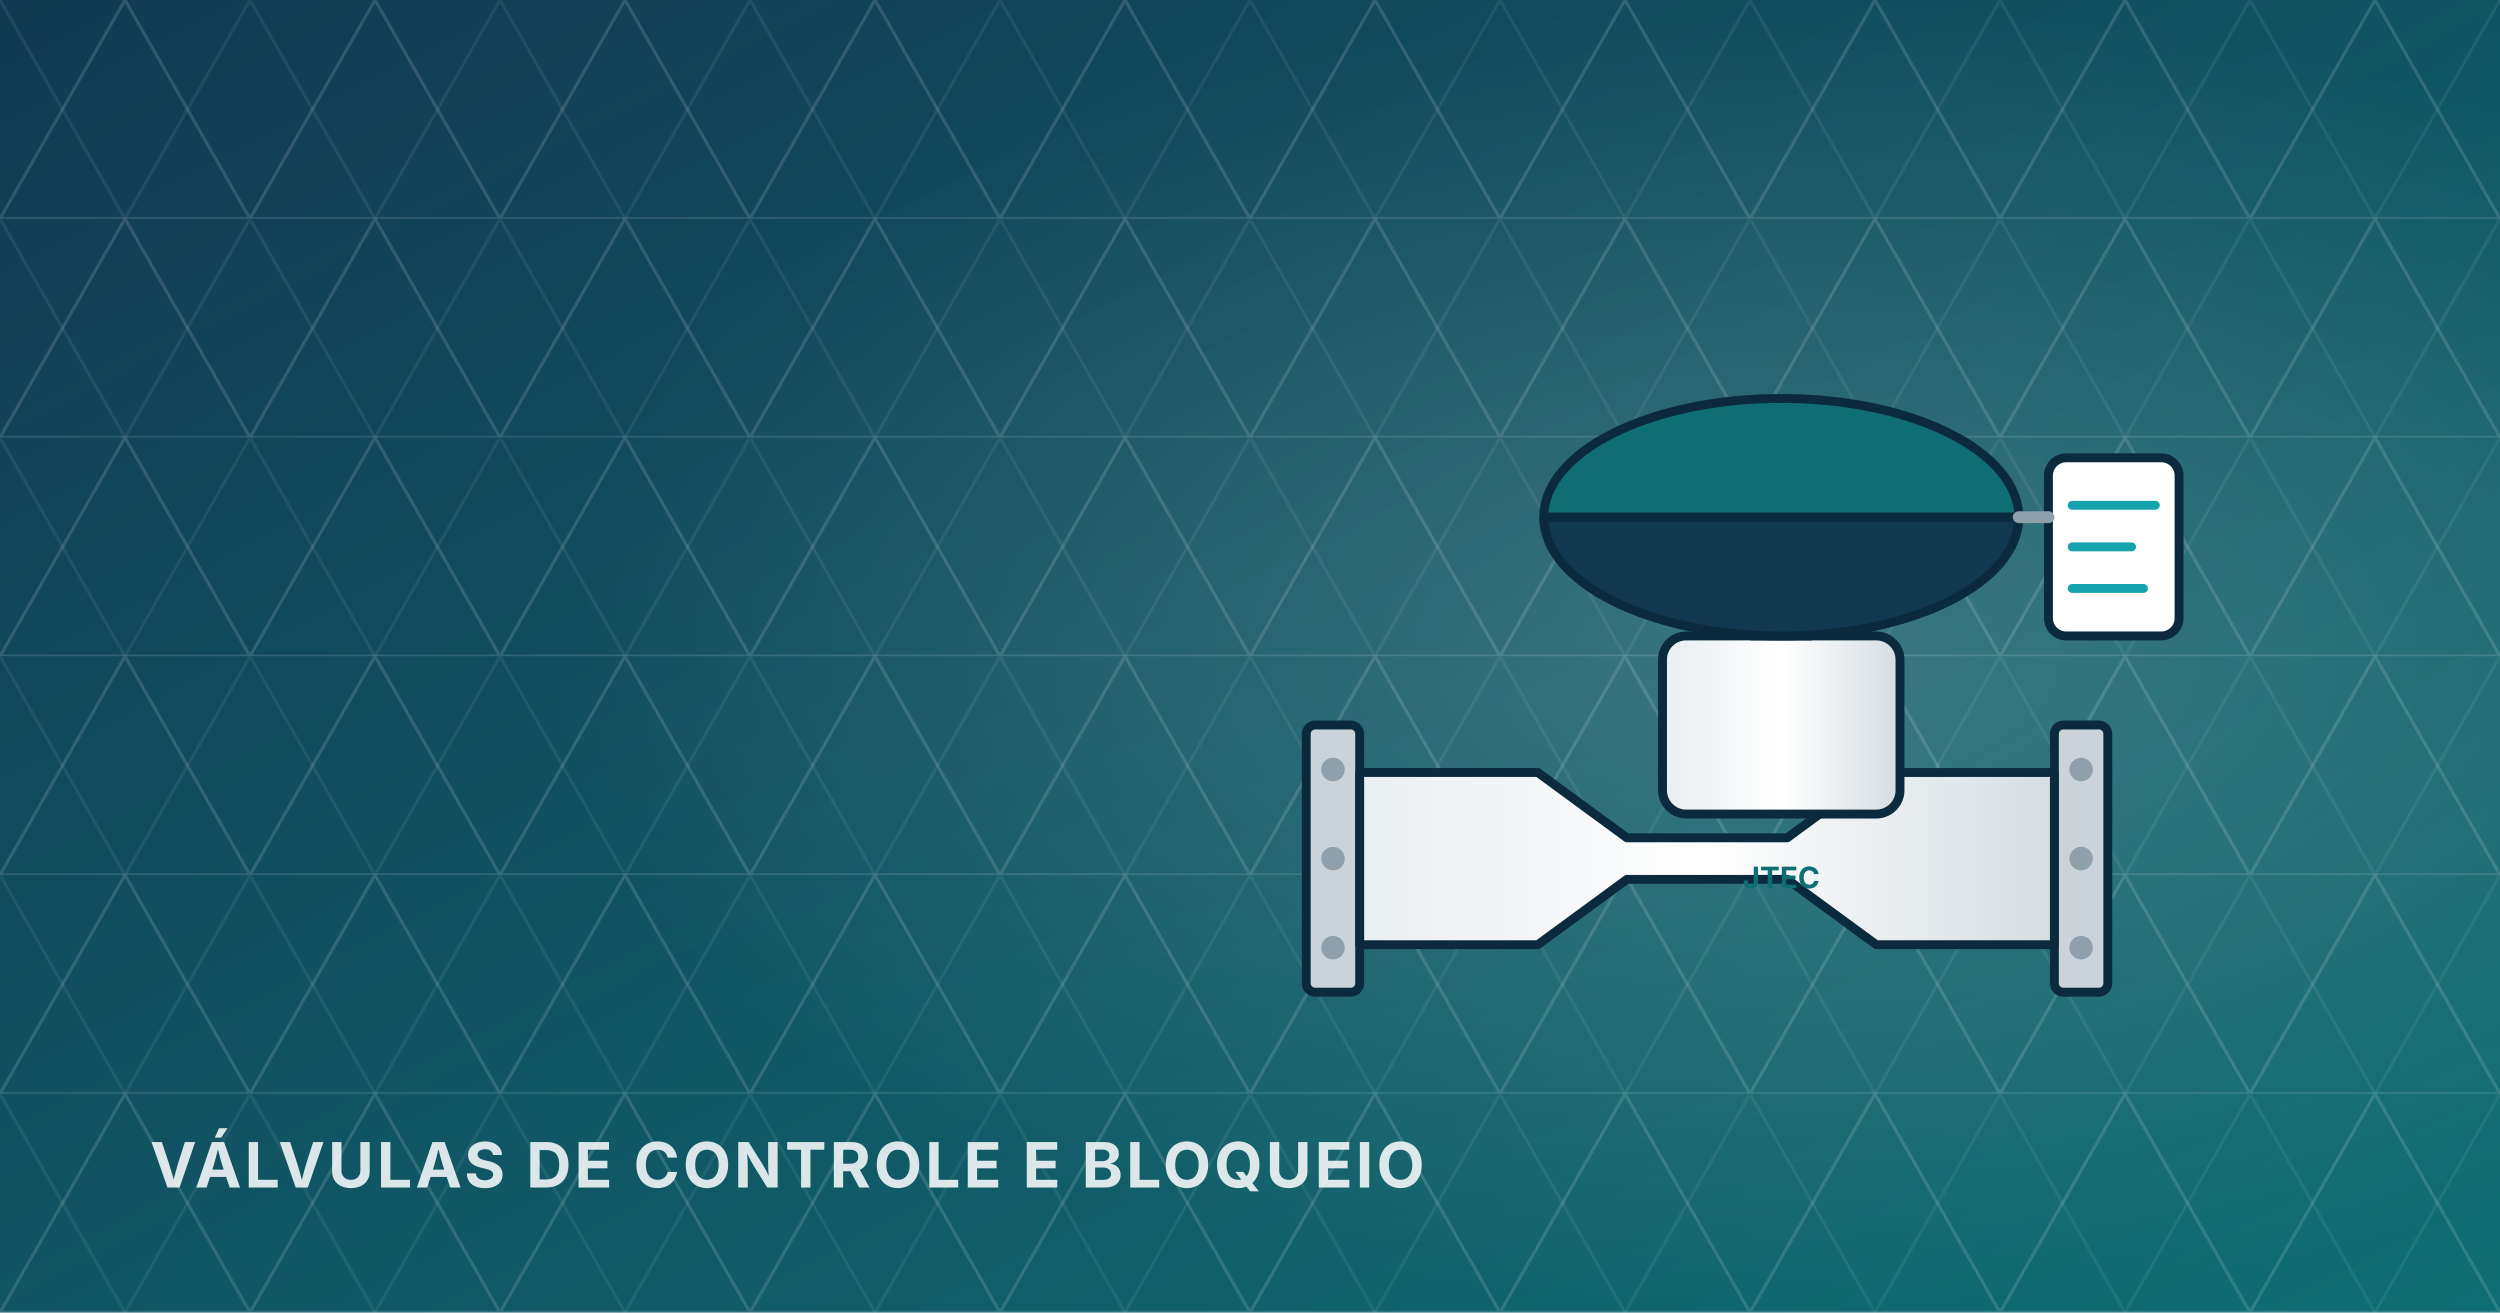
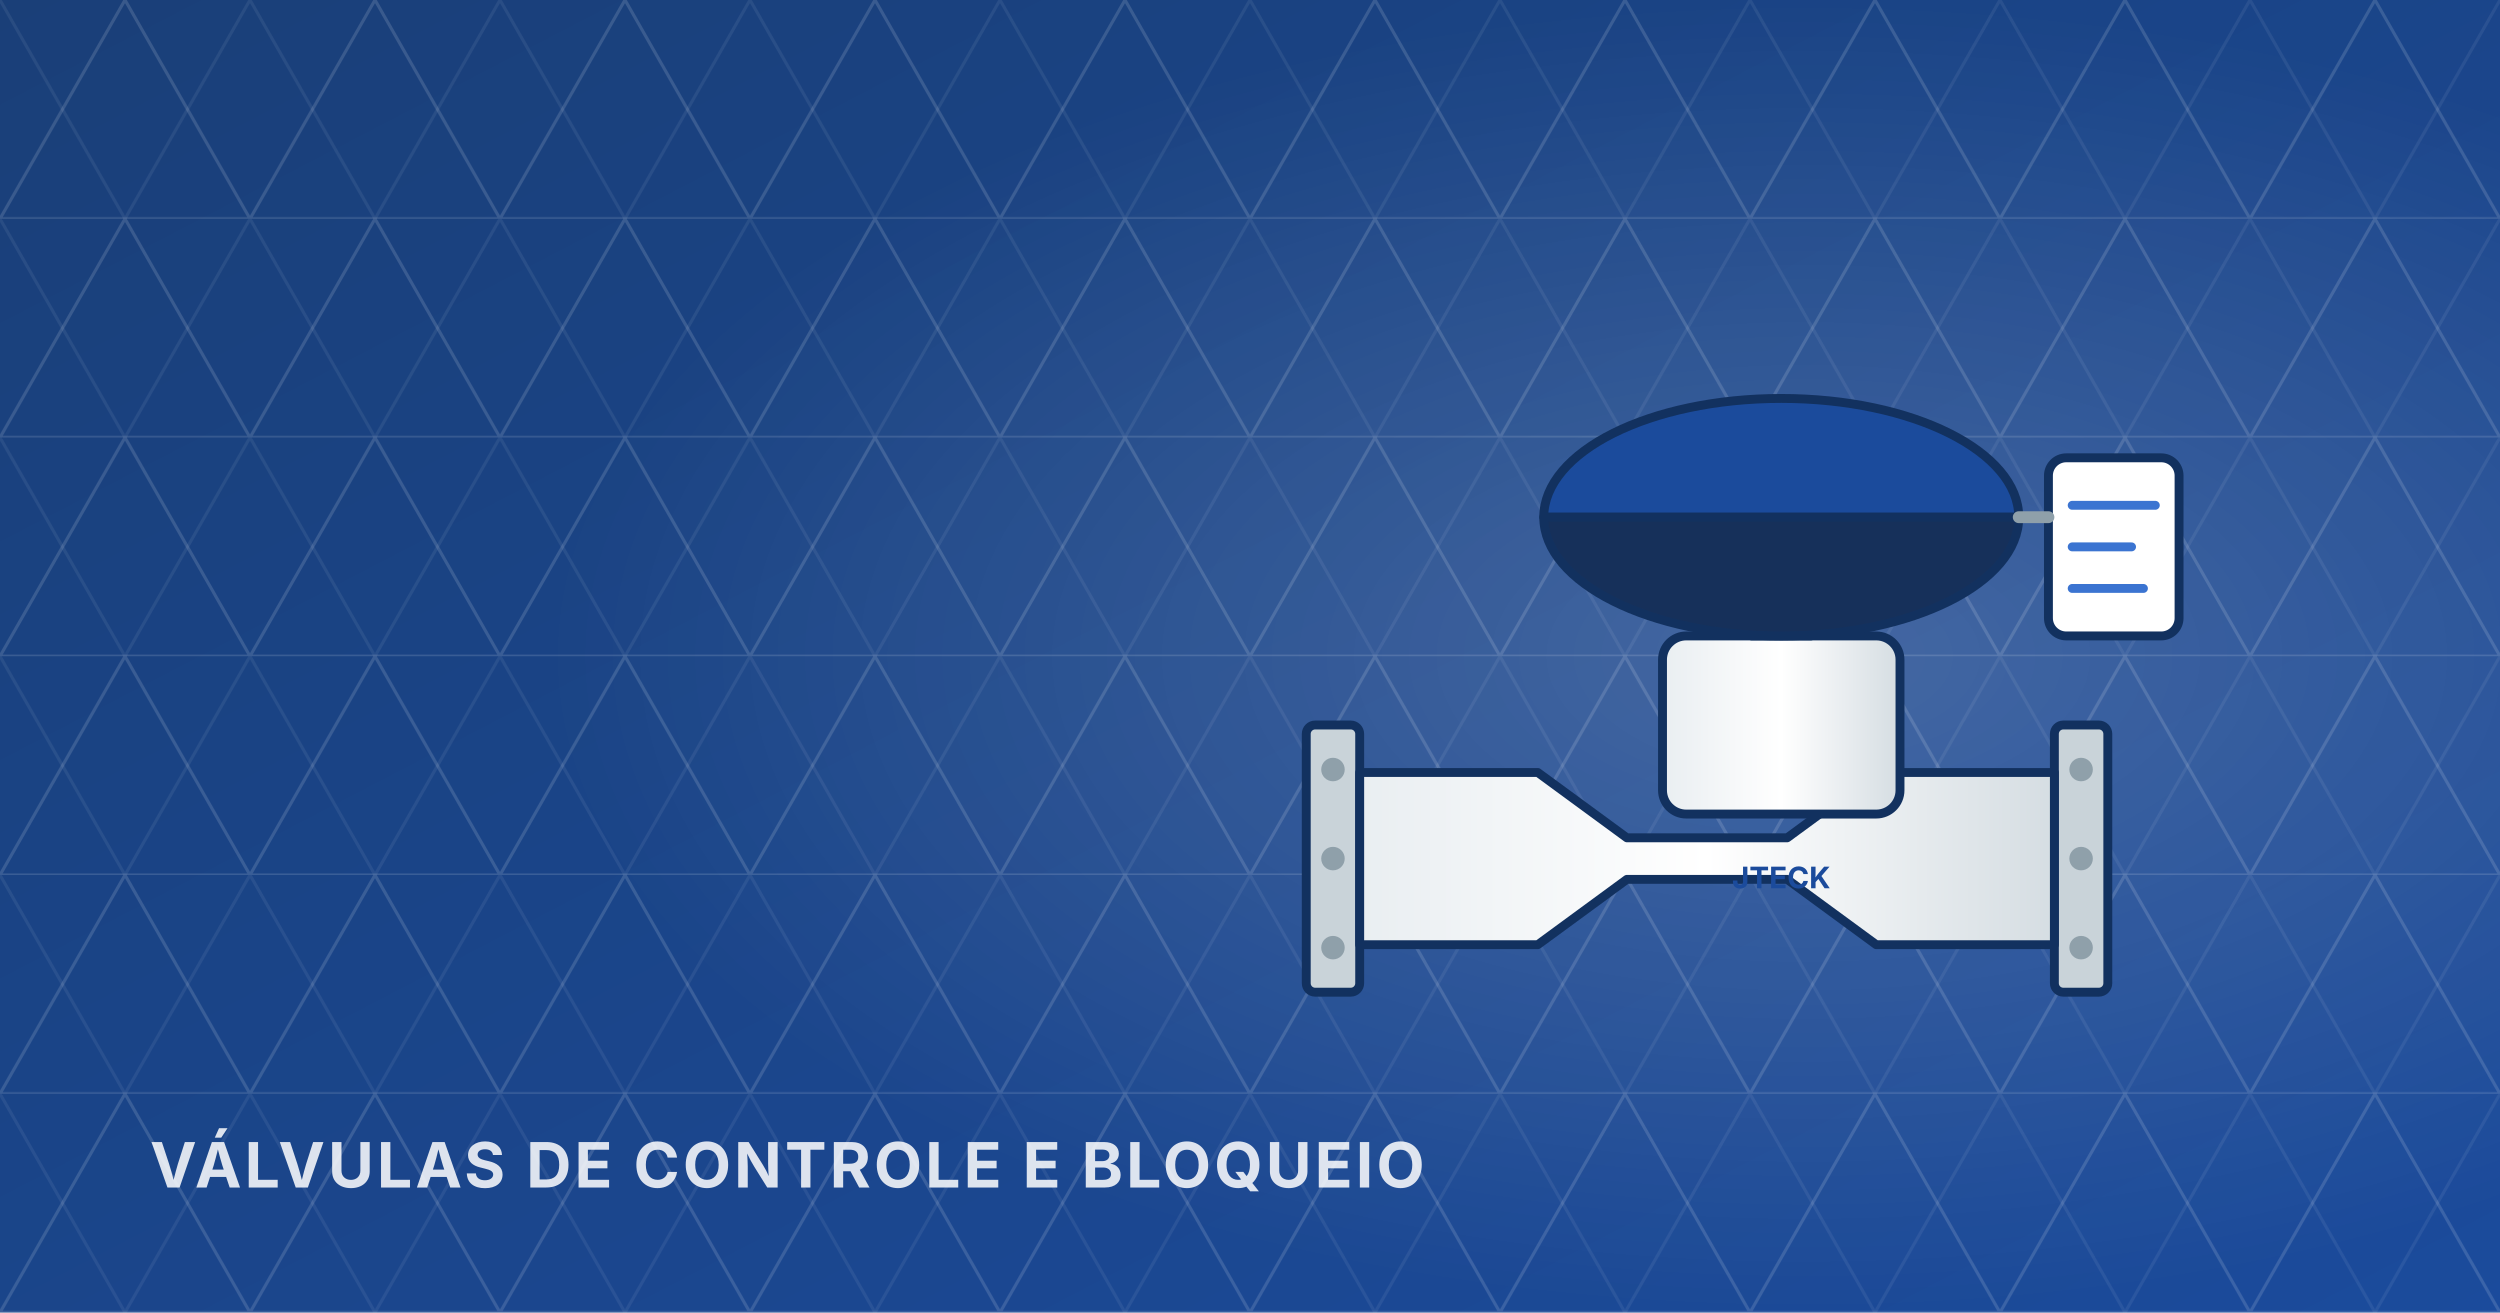
<svg xmlns="http://www.w3.org/2000/svg" viewBox="0 0 800 420" width="800" height="420">
  <defs>
    <linearGradient id="scg" x1="0" y1="0" x2="1" y2="1">
-       <stop offset="0" stop-color="#123a52" />
-       <stop offset="1" stop-color="#0f6e73" />
+       <stop offset="0" stop-color="#1a3f78" />
+       <stop offset="1" stop-color="#1b4b9c" />
    </linearGradient>
    <linearGradient id="scsteel" x1="0" y1="0" x2="1" y2="0">
      <stop offset="0" stop-color="#e9eef1" />
      <stop offset=".5" stop-color="#ffffff" />
      <stop offset="1" stop-color="#d5dde2" />
    </linearGradient>
    <pattern id="scp" width="80" height="70" patternUnits="userSpaceOnUse">
      <path d="M40 0L80 70H0z" fill="none" stroke="#ffffff" stroke-opacity=".14" />
      <path d="M0 0L40 70 80 0" fill="none" stroke="#ffffff" stroke-opacity=".07" />
    </pattern>
    <radialGradient id="scglow" cx=".72" cy=".5" r=".5">
      <stop offset="0" stop-color="#ffffff" stop-opacity=".18" />
      <stop offset="1" stop-color="#ffffff" stop-opacity="0" />
    </radialGradient>
  </defs>
  <rect width="800" height="420" fill="url(#scg)" />
  <rect width="800" height="420" fill="url(#scp)" />
  <rect width="800" height="420" fill="url(#scglow)" />
  <text x="48" y="380" font-family="Inter, Arial" font-size="20" font-weight="700" fill="#ffffff" fill-opacity=".85" letter-spacing="1">VÁLVULAS DE CONTROLE E BLOQUEIO</text>
-   <g stroke="#0b2a3d" stroke-width="3" stroke-linejoin="round" stroke-linecap="round" fill="url(#scsteel)">
+   <g stroke="#12315f" stroke-width="3" stroke-linejoin="round" stroke-linecap="round" fill="url(#scsteel)">
    <g transform="translate(380 80) scale(0.95)">
      <rect x="40" y="160" width="18" height="90" rx="3" fill="#c9d3d9" />
      <circle cx="49" cy="175" r="3.96" fill="#8fa0aa" stroke="none" />
      <circle cx="49" cy="205" r="3.96" fill="#8fa0aa" stroke="none" />
      <circle cx="49" cy="235" r="3.96" fill="#8fa0aa" stroke="none" />
      <rect x="292" y="160" width="18" height="90" rx="3" fill="#c9d3d9" />
      <circle cx="301" cy="175" r="3.96" fill="#8fa0aa" stroke="none" />
      <circle cx="301" cy="205" r="3.96" fill="#8fa0aa" stroke="none" />
      <circle cx="301" cy="235" r="3.96" fill="#8fa0aa" stroke="none" />
      <path d="M58 176h60l30 22h54l30-22h60v58h-60l-30-22h-54l-30 22H58z" />
      <rect x="160" y="130" width="80" height="60" rx="8" />
      <rect x="190" y="90" width="20" height="40" fill="#8fa0aa" />
-       <path d="M120 90a80 40 0 0 1 160 0z" fill="#0f6e73" />
-       <path d="M120 90a80 40 0 0 0 160 0z" fill="#12384f" />
+       <path d="M120 90a80 40 0 0 1 160 0z" fill="#1b4b9c" />
+       <path d="M120 90a80 40 0 0 0 160 0z" fill="#16305a" />
      <rect x="290" y="70" width="44" height="60" rx="6" fill="#ffffff" />
-       <path d="M298 86h28M298 100h20M298 114h24" stroke="#15a3ad" stroke-width="3" />
+       <path d="M298 86h28M298 100h20M298 114h24" stroke="#3b74d1" stroke-width="3" />
      <path d="M280 90h10" stroke="#8fa0aa" stroke-width="4" />
-       <text x="200" y="215" text-anchor="middle" font-family="Inter, Arial" font-size="10" font-weight="700" fill="#0f6e73" stroke="none">JTEC</text>
+       <text x="200" y="215" text-anchor="middle" font-family="Inter, Arial" font-size="10" font-weight="700" fill="#1b4b9c" stroke="none">JTECK</text>
    </g>
  </g>
</svg>
